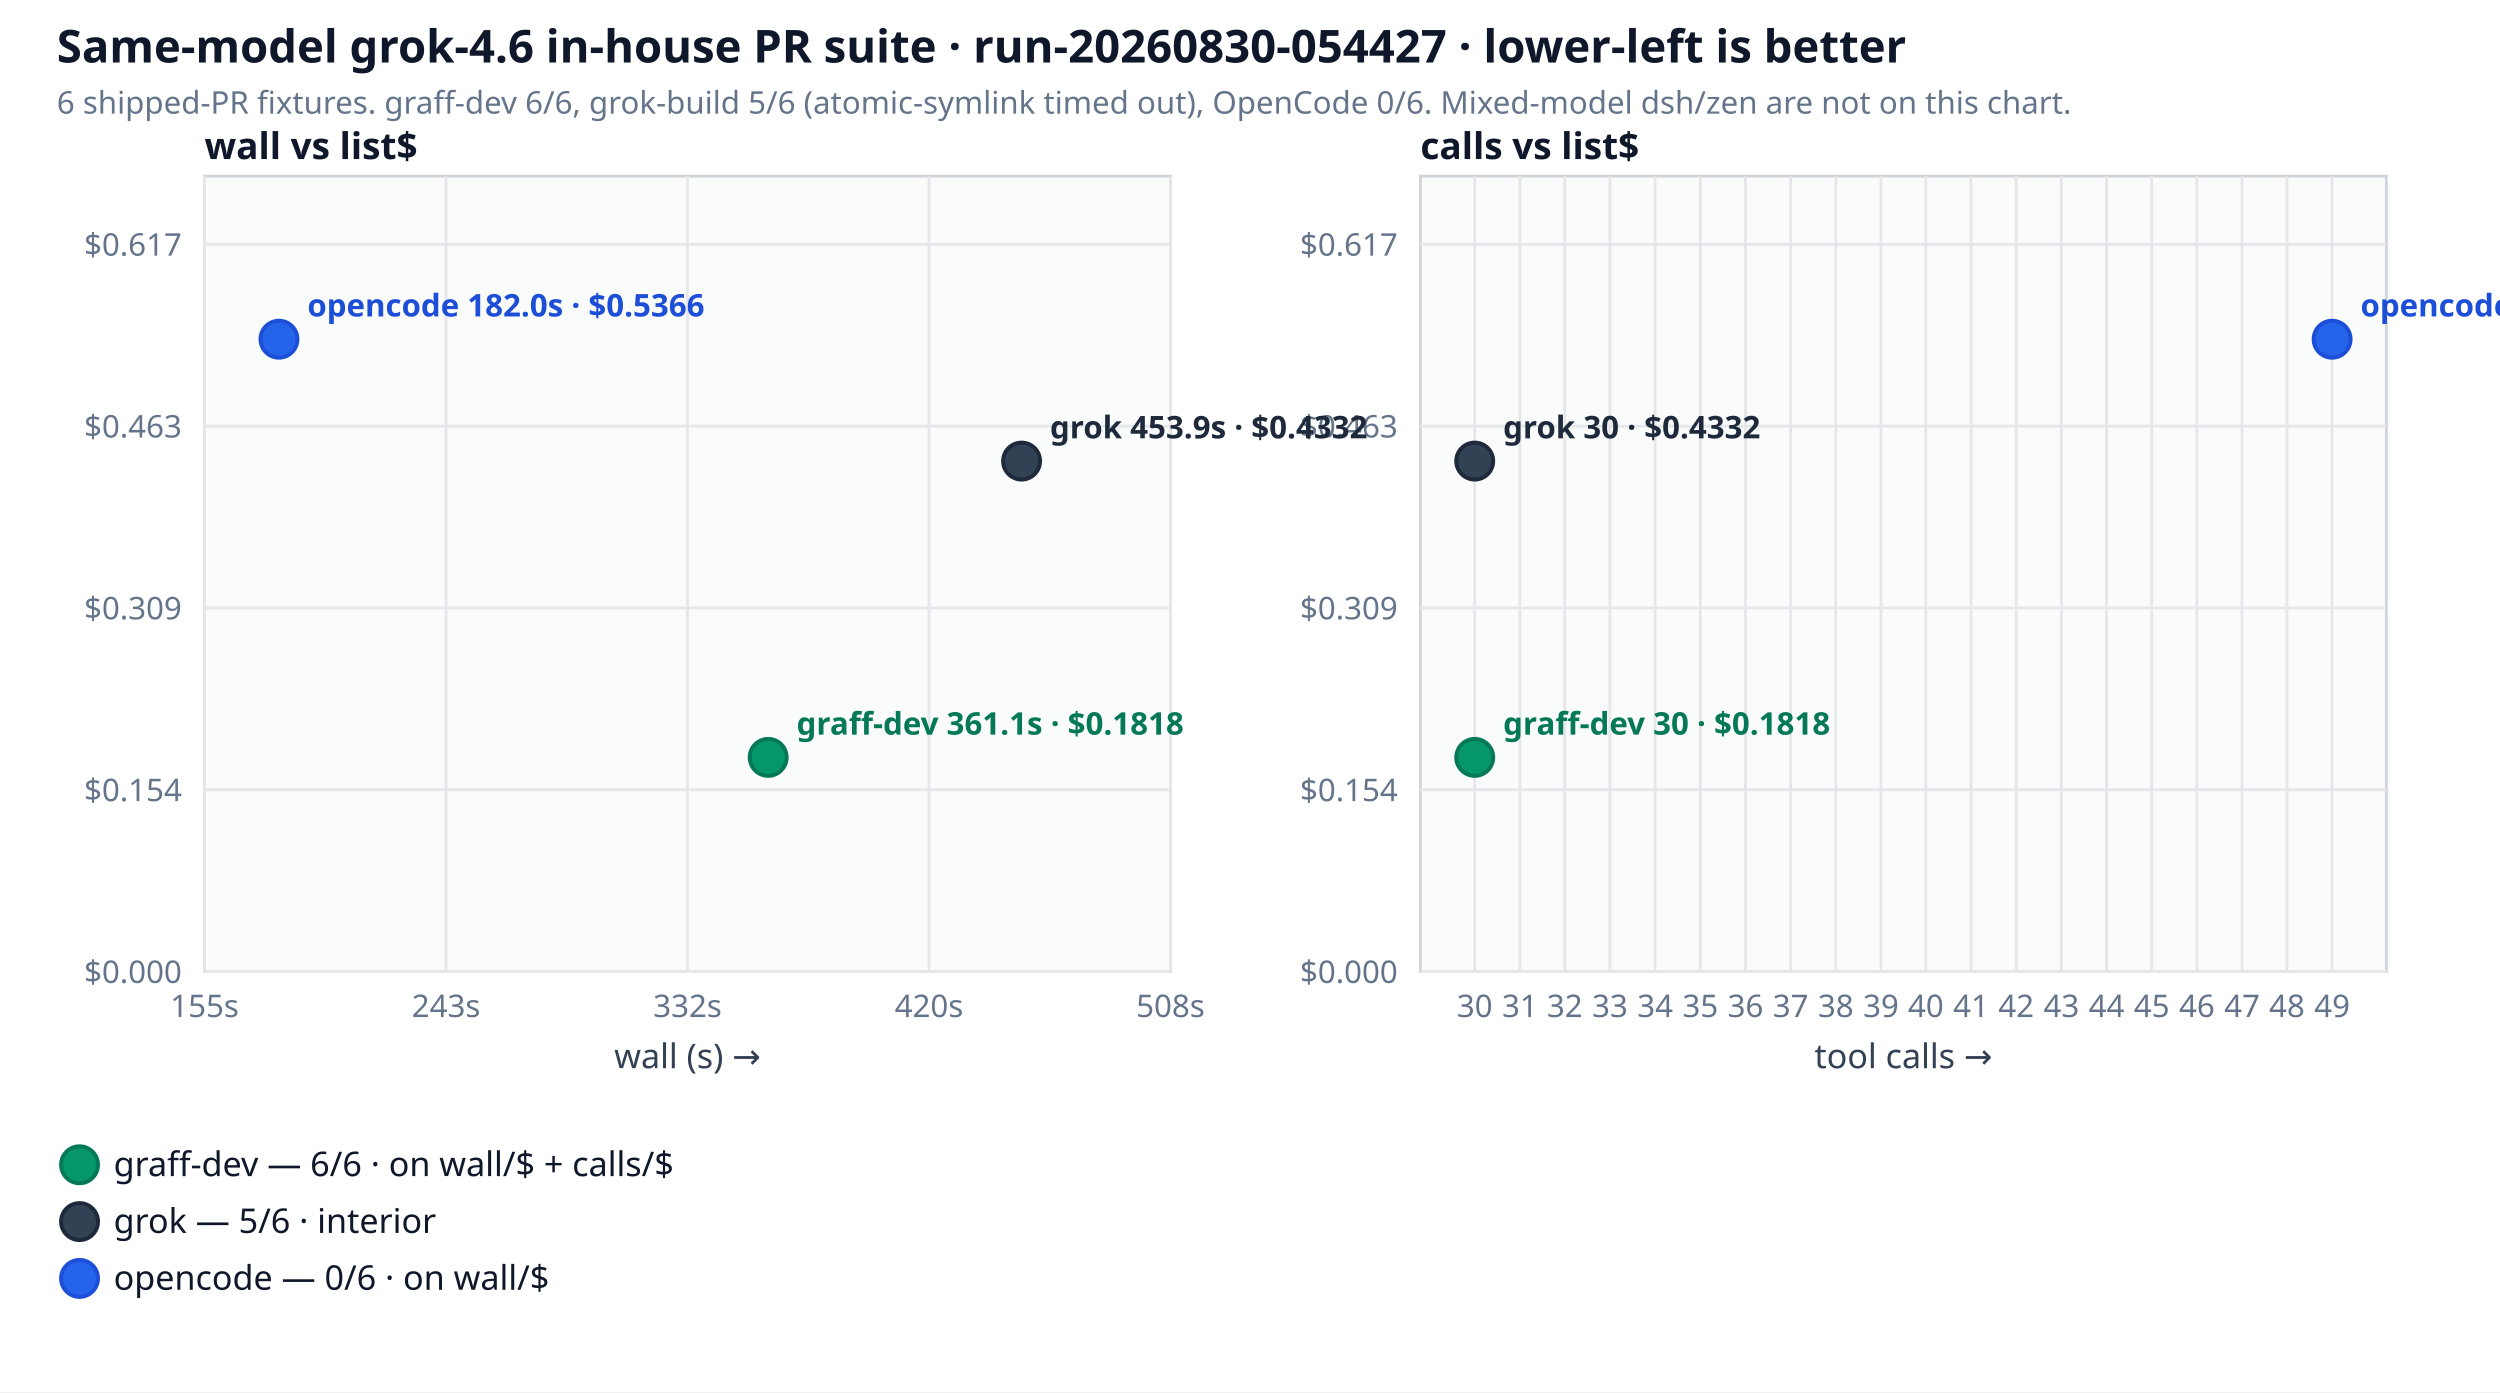
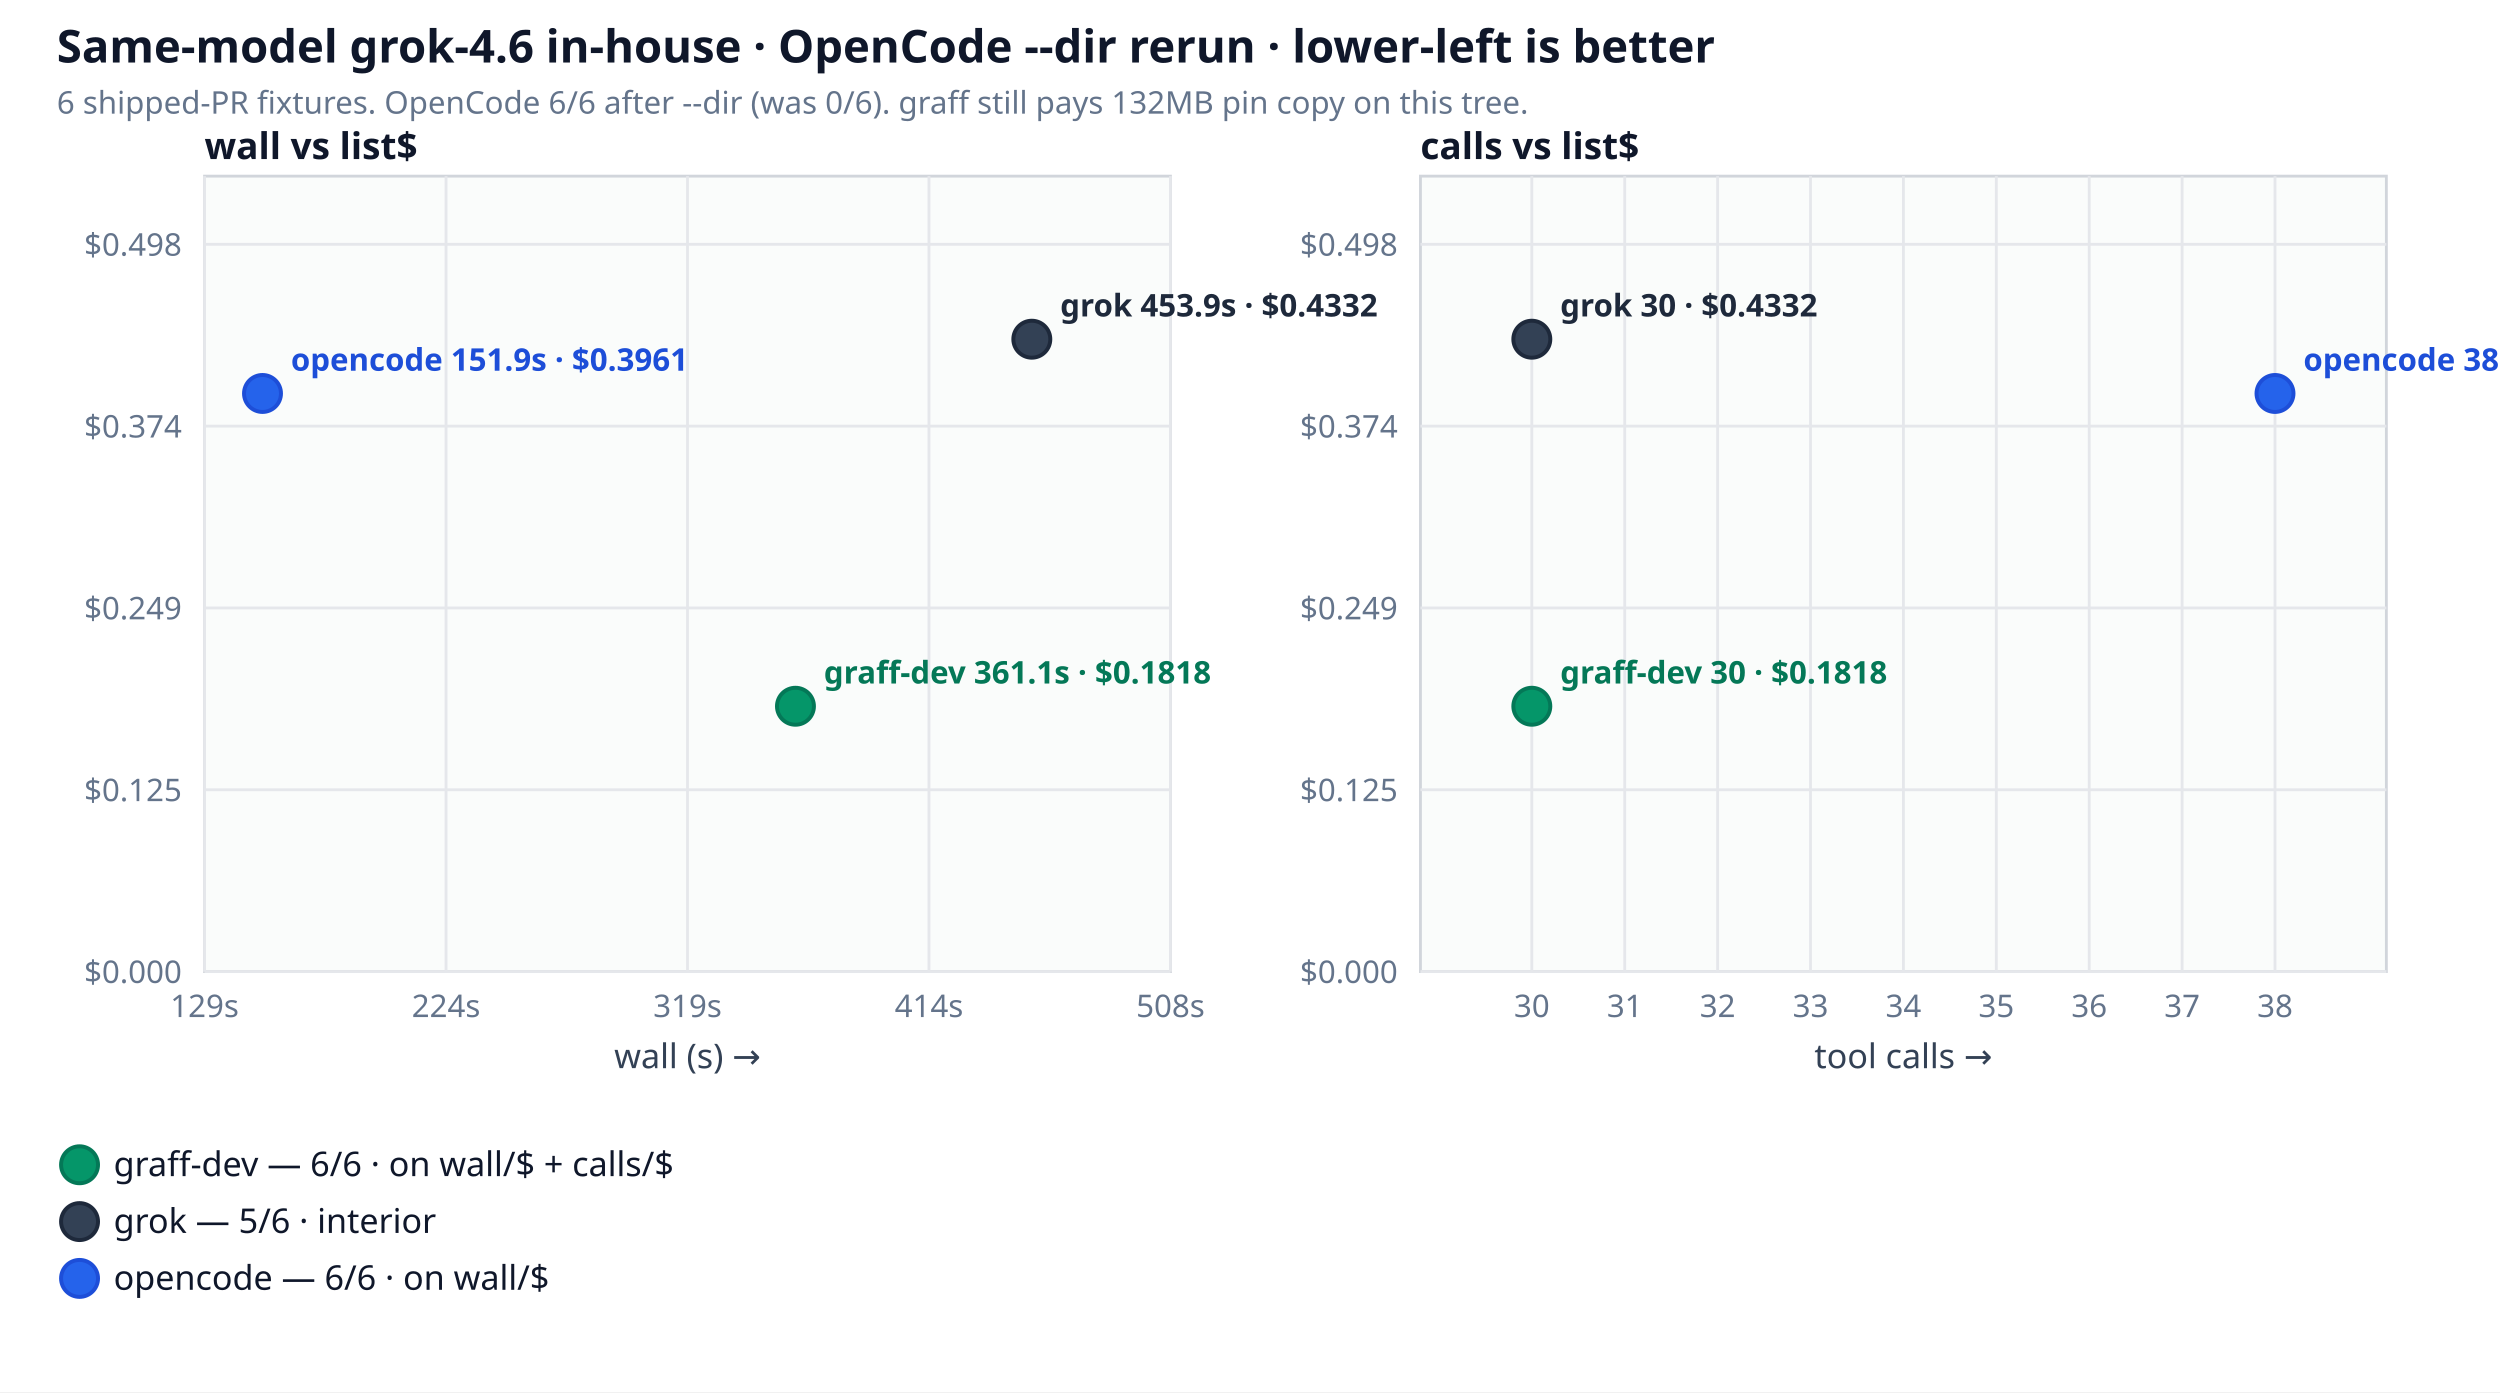
<svg xmlns="http://www.w3.org/2000/svg" viewBox="0 0 880 490" width="880" height="490" role="img">
  <rect width="880" height="490" fill="#ffffff" />
-   <text x="20" y="22" font-size="16" font-weight="700" fill="#0f172a" font-family="ui-sans-serif, system-ui, sans-serif">Same-model grok-4.6 in-house PR suite · run-20260830-054427 · lower-left is better</text>
-   <text x="20" y="40" font-size="11" fill="#64748b" font-family="ui-sans-serif, system-ui, sans-serif">6 shipped-PR fixtures. graff-dev 6/6, grok-build 5/6 (atomic-symlink timed out), OpenCode 0/6. Mixed-model dsh/zen are not on this chart.</text>
+   <text x="20" y="22" font-size="16" font-weight="700" fill="#0f172a" font-family="ui-sans-serif, system-ui, sans-serif">Same-model grok-4.6 in-house · OpenCode --dir rerun · lower-left is better</text>
+   <text x="20" y="40" font-size="11" fill="#64748b" font-family="ui-sans-serif, system-ui, sans-serif">6 shipped-PR fixtures. OpenCode 6/6 after --dir (was 0/6). graff still pays 132MB pin copy on this tree.</text>
  <rect x="72" y="62" width="340" height="280" fill="#fafcfb" stroke="#d1d5db" />
  <rect x="500" y="62" width="340" height="280" fill="#fafcfb" stroke="#d1d5db" />
  <text x="72" y="56" font-size="13" font-weight="600" fill="#0f172a" font-family="ui-sans-serif, system-ui, sans-serif">wall vs list$</text>
  <text x="500" y="56" font-size="13" font-weight="600" fill="#0f172a" font-family="ui-sans-serif, system-ui, sans-serif">calls vs list$</text>
  <text x="242" y="376" text-anchor="middle" font-size="12" fill="#334155" font-family="ui-sans-serif, system-ui, sans-serif">wall (s) →</text>
  <text x="670" y="376" text-anchor="middle" font-size="12" fill="#334155" font-family="ui-sans-serif, system-ui, sans-serif">tool calls →</text>
  <line x1="72" y1="342.0" x2="412" y2="342.0" stroke="#e5e7eb" />
  <line x1="500" y1="342.0" x2="840" y2="342.0" stroke="#e5e7eb" />
  <text x="64" y="346.0" text-anchor="end" font-size="11" fill="#64748b" font-family="ui-sans-serif, system-ui, sans-serif">$0.000</text>
  <text x="492" y="346.0" text-anchor="end" font-size="11" fill="#64748b" font-family="ui-sans-serif, system-ui, sans-serif">$0.000</text>
  <line x1="72" y1="278.0" x2="412" y2="278.0" stroke="#e5e7eb" />
  <line x1="500" y1="278.0" x2="840" y2="278.0" stroke="#e5e7eb" />
-   <text x="64" y="282.0" text-anchor="end" font-size="11" fill="#64748b" font-family="ui-sans-serif, system-ui, sans-serif">$0.154</text>
-   <text x="492" y="282.0" text-anchor="end" font-size="11" fill="#64748b" font-family="ui-sans-serif, system-ui, sans-serif">$0.154</text>
+   <text x="64" y="282.0" text-anchor="end" font-size="11" fill="#64748b" font-family="ui-sans-serif, system-ui, sans-serif">$0.125</text>
+   <text x="492" y="282.0" text-anchor="end" font-size="11" fill="#64748b" font-family="ui-sans-serif, system-ui, sans-serif">$0.125</text>
  <line x1="72" y1="214.0" x2="412" y2="214.0" stroke="#e5e7eb" />
  <line x1="500" y1="214.0" x2="840" y2="214.0" stroke="#e5e7eb" />
-   <text x="64" y="218.0" text-anchor="end" font-size="11" fill="#64748b" font-family="ui-sans-serif, system-ui, sans-serif">$0.309</text>
-   <text x="492" y="218.0" text-anchor="end" font-size="11" fill="#64748b" font-family="ui-sans-serif, system-ui, sans-serif">$0.309</text>
+   <text x="64" y="218.0" text-anchor="end" font-size="11" fill="#64748b" font-family="ui-sans-serif, system-ui, sans-serif">$0.249</text>
+   <text x="492" y="218.0" text-anchor="end" font-size="11" fill="#64748b" font-family="ui-sans-serif, system-ui, sans-serif">$0.249</text>
  <line x1="72" y1="150.0" x2="412" y2="150.0" stroke="#e5e7eb" />
  <line x1="500" y1="150.0" x2="840" y2="150.0" stroke="#e5e7eb" />
-   <text x="64" y="154.0" text-anchor="end" font-size="11" fill="#64748b" font-family="ui-sans-serif, system-ui, sans-serif">$0.463</text>
-   <text x="492" y="154.0" text-anchor="end" font-size="11" fill="#64748b" font-family="ui-sans-serif, system-ui, sans-serif">$0.463</text>
+   <text x="64" y="154.0" text-anchor="end" font-size="11" fill="#64748b" font-family="ui-sans-serif, system-ui, sans-serif">$0.374</text>
+   <text x="492" y="154.0" text-anchor="end" font-size="11" fill="#64748b" font-family="ui-sans-serif, system-ui, sans-serif">$0.374</text>
  <line x1="72" y1="86.0" x2="412" y2="86.0" stroke="#e5e7eb" />
  <line x1="500" y1="86.0" x2="840" y2="86.0" stroke="#e5e7eb" />
-   <text x="64" y="90.0" text-anchor="end" font-size="11" fill="#64748b" font-family="ui-sans-serif, system-ui, sans-serif">$0.617</text>
-   <text x="492" y="90.0" text-anchor="end" font-size="11" fill="#64748b" font-family="ui-sans-serif, system-ui, sans-serif">$0.617</text>
+   <text x="64" y="90.0" text-anchor="end" font-size="11" fill="#64748b" font-family="ui-sans-serif, system-ui, sans-serif">$0.498</text>
+   <text x="492" y="90.0" text-anchor="end" font-size="11" fill="#64748b" font-family="ui-sans-serif, system-ui, sans-serif">$0.498</text>
  <line x1="72.0" y1="62" x2="72.0" y2="342" stroke="#e5e7eb" />
-   <text x="72.0" y="358" text-anchor="middle" font-size="11" fill="#64748b" font-family="ui-sans-serif, system-ui, sans-serif">155s</text>
+   <text x="72.0" y="358" text-anchor="middle" font-size="11" fill="#64748b" font-family="ui-sans-serif, system-ui, sans-serif">129s</text>
  <line x1="157.0" y1="62" x2="157.0" y2="342" stroke="#e5e7eb" />
-   <text x="157.0" y="358" text-anchor="middle" font-size="11" fill="#64748b" font-family="ui-sans-serif, system-ui, sans-serif">243s</text>
+   <text x="157.0" y="358" text-anchor="middle" font-size="11" fill="#64748b" font-family="ui-sans-serif, system-ui, sans-serif">224s</text>
  <line x1="242.0" y1="62" x2="242.0" y2="342" stroke="#e5e7eb" />
-   <text x="242.0" y="358" text-anchor="middle" font-size="11" fill="#64748b" font-family="ui-sans-serif, system-ui, sans-serif">332s</text>
+   <text x="242.0" y="358" text-anchor="middle" font-size="11" fill="#64748b" font-family="ui-sans-serif, system-ui, sans-serif">319s</text>
  <line x1="327.0" y1="62" x2="327.0" y2="342" stroke="#e5e7eb" />
-   <text x="327.0" y="358" text-anchor="middle" font-size="11" fill="#64748b" font-family="ui-sans-serif, system-ui, sans-serif">420s</text>
+   <text x="327.0" y="358" text-anchor="middle" font-size="11" fill="#64748b" font-family="ui-sans-serif, system-ui, sans-serif">414s</text>
  <line x1="412.0" y1="62" x2="412.0" y2="342" stroke="#e5e7eb" />
  <text x="412.0" y="358" text-anchor="middle" font-size="11" fill="#64748b" font-family="ui-sans-serif, system-ui, sans-serif">508s</text>
-   <line x1="519.1" y1="62" x2="519.1" y2="342" stroke="#e5e7eb" />
-   <text x="519.1" y="358" text-anchor="middle" font-size="11" fill="#64748b" font-family="ui-sans-serif, system-ui, sans-serif">30</text>
-   <line x1="535.0" y1="62" x2="535.0" y2="342" stroke="#e5e7eb" />
-   <text x="535.0" y="358" text-anchor="middle" font-size="11" fill="#64748b" font-family="ui-sans-serif, system-ui, sans-serif">31</text>
-   <line x1="550.8" y1="62" x2="550.8" y2="342" stroke="#e5e7eb" />
-   <text x="550.8" y="358" text-anchor="middle" font-size="11" fill="#64748b" font-family="ui-sans-serif, system-ui, sans-serif">32</text>
-   <line x1="566.7" y1="62" x2="566.7" y2="342" stroke="#e5e7eb" />
-   <text x="566.7" y="358" text-anchor="middle" font-size="11" fill="#64748b" font-family="ui-sans-serif, system-ui, sans-serif">33</text>
-   <line x1="582.6" y1="62" x2="582.6" y2="342" stroke="#e5e7eb" />
-   <text x="582.6" y="358" text-anchor="middle" font-size="11" fill="#64748b" font-family="ui-sans-serif, system-ui, sans-serif">34</text>
-   <line x1="598.5" y1="62" x2="598.5" y2="342" stroke="#e5e7eb" />
-   <text x="598.5" y="358" text-anchor="middle" font-size="11" fill="#64748b" font-family="ui-sans-serif, system-ui, sans-serif">35</text>
-   <line x1="614.4" y1="62" x2="614.4" y2="342" stroke="#e5e7eb" />
-   <text x="614.4" y="358" text-anchor="middle" font-size="11" fill="#64748b" font-family="ui-sans-serif, system-ui, sans-serif">36</text>
-   <line x1="630.3" y1="62" x2="630.3" y2="342" stroke="#e5e7eb" />
-   <text x="630.3" y="358" text-anchor="middle" font-size="11" fill="#64748b" font-family="ui-sans-serif, system-ui, sans-serif">37</text>
-   <line x1="646.2" y1="62" x2="646.2" y2="342" stroke="#e5e7eb" />
-   <text x="646.2" y="358" text-anchor="middle" font-size="11" fill="#64748b" font-family="ui-sans-serif, system-ui, sans-serif">38</text>
-   <line x1="662.1" y1="62" x2="662.1" y2="342" stroke="#e5e7eb" />
-   <text x="662.1" y="358" text-anchor="middle" font-size="11" fill="#64748b" font-family="ui-sans-serif, system-ui, sans-serif">39</text>
-   <line x1="677.9" y1="62" x2="677.9" y2="342" stroke="#e5e7eb" />
-   <text x="677.9" y="358" text-anchor="middle" font-size="11" fill="#64748b" font-family="ui-sans-serif, system-ui, sans-serif">40</text>
-   <line x1="693.8" y1="62" x2="693.8" y2="342" stroke="#e5e7eb" />
-   <text x="693.8" y="358" text-anchor="middle" font-size="11" fill="#64748b" font-family="ui-sans-serif, system-ui, sans-serif">41</text>
-   <line x1="709.7" y1="62" x2="709.7" y2="342" stroke="#e5e7eb" />
-   <text x="709.7" y="358" text-anchor="middle" font-size="11" fill="#64748b" font-family="ui-sans-serif, system-ui, sans-serif">42</text>
-   <line x1="725.6" y1="62" x2="725.6" y2="342" stroke="#e5e7eb" />
-   <text x="725.6" y="358" text-anchor="middle" font-size="11" fill="#64748b" font-family="ui-sans-serif, system-ui, sans-serif">43</text>
-   <line x1="741.5" y1="62" x2="741.5" y2="342" stroke="#e5e7eb" />
-   <text x="741.5" y="358" text-anchor="middle" font-size="11" fill="#64748b" font-family="ui-sans-serif, system-ui, sans-serif">44</text>
-   <line x1="757.4" y1="62" x2="757.4" y2="342" stroke="#e5e7eb" />
-   <text x="757.4" y="358" text-anchor="middle" font-size="11" fill="#64748b" font-family="ui-sans-serif, system-ui, sans-serif">45</text>
-   <line x1="773.3" y1="62" x2="773.3" y2="342" stroke="#e5e7eb" />
-   <text x="773.3" y="358" text-anchor="middle" font-size="11" fill="#64748b" font-family="ui-sans-serif, system-ui, sans-serif">46</text>
-   <line x1="789.2" y1="62" x2="789.2" y2="342" stroke="#e5e7eb" />
-   <text x="789.2" y="358" text-anchor="middle" font-size="11" fill="#64748b" font-family="ui-sans-serif, system-ui, sans-serif">47</text>
-   <line x1="805.0" y1="62" x2="805.0" y2="342" stroke="#e5e7eb" />
-   <text x="805.0" y="358" text-anchor="middle" font-size="11" fill="#64748b" font-family="ui-sans-serif, system-ui, sans-serif">48</text>
-   <line x1="820.9" y1="62" x2="820.9" y2="342" stroke="#e5e7eb" />
-   <text x="820.9" y="358" text-anchor="middle" font-size="11" fill="#64748b" font-family="ui-sans-serif, system-ui, sans-serif">49</text>
-   <circle cx="270.4" cy="266.6" r="6.5" fill="#059669" stroke="#047857" stroke-width="1.4" />
-   <text x="280.4" y="258.6" font-size="11" font-weight="600" fill="#047857" font-family="ui-sans-serif, system-ui, sans-serif">graff-dev  361.1s · $0.1818</text>
-   <circle cx="519.1" cy="266.6" r="6.5" fill="#059669" stroke="#047857" stroke-width="1.4" />
-   <text x="529.1" y="258.6" font-size="11" font-weight="600" fill="#047857" font-family="ui-sans-serif, system-ui, sans-serif">graff-dev  30 · $0.1818</text>
+   <line x1="539.2" y1="62" x2="539.2" y2="342" stroke="#e5e7eb" />
+   <text x="539.2" y="358" text-anchor="middle" font-size="11" fill="#64748b" font-family="ui-sans-serif, system-ui, sans-serif">30</text>
+   <line x1="571.9" y1="62" x2="571.9" y2="342" stroke="#e5e7eb" />
+   <text x="571.9" y="358" text-anchor="middle" font-size="11" fill="#64748b" font-family="ui-sans-serif, system-ui, sans-serif">31</text>
+   <line x1="604.6" y1="62" x2="604.6" y2="342" stroke="#e5e7eb" />
+   <text x="604.6" y="358" text-anchor="middle" font-size="11" fill="#64748b" font-family="ui-sans-serif, system-ui, sans-serif">32</text>
+   <line x1="637.3" y1="62" x2="637.3" y2="342" stroke="#e5e7eb" />
+   <text x="637.3" y="358" text-anchor="middle" font-size="11" fill="#64748b" font-family="ui-sans-serif, system-ui, sans-serif">33</text>
+   <line x1="670.0" y1="62" x2="670.0" y2="342" stroke="#e5e7eb" />
+   <text x="670.0" y="358" text-anchor="middle" font-size="11" fill="#64748b" font-family="ui-sans-serif, system-ui, sans-serif">34</text>
+   <line x1="702.7" y1="62" x2="702.7" y2="342" stroke="#e5e7eb" />
+   <text x="702.7" y="358" text-anchor="middle" font-size="11" fill="#64748b" font-family="ui-sans-serif, system-ui, sans-serif">35</text>
+   <line x1="735.4" y1="62" x2="735.4" y2="342" stroke="#e5e7eb" />
+   <text x="735.4" y="358" text-anchor="middle" font-size="11" fill="#64748b" font-family="ui-sans-serif, system-ui, sans-serif">36</text>
+   <line x1="768.1" y1="62" x2="768.1" y2="342" stroke="#e5e7eb" />
+   <text x="768.1" y="358" text-anchor="middle" font-size="11" fill="#64748b" font-family="ui-sans-serif, system-ui, sans-serif">37</text>
+   <line x1="800.8" y1="62" x2="800.8" y2="342" stroke="#e5e7eb" />
+   <text x="800.8" y="358" text-anchor="middle" font-size="11" fill="#64748b" font-family="ui-sans-serif, system-ui, sans-serif">38</text>
+   <circle cx="280.0" cy="248.6" r="6.5" fill="#059669" stroke="#047857" stroke-width="1.4" />
+   <text x="290.0" y="240.6" font-size="11" font-weight="600" fill="#047857" font-family="ui-sans-serif, system-ui, sans-serif">graff-dev  361.1s · $0.1818</text>
+   <circle cx="539.2" cy="248.6" r="6.5" fill="#059669" stroke="#047857" stroke-width="1.4" />
+   <text x="549.2" y="240.6" font-size="11" font-weight="600" fill="#047857" font-family="ui-sans-serif, system-ui, sans-serif">graff-dev  30 · $0.1818</text>
  <circle cx="28" cy="410" r="6.5" fill="#059669" stroke="#047857" stroke-width="1.4" />
  <text x="40" y="414" font-size="12" fill="#0f172a" font-family="ui-sans-serif, system-ui, sans-serif">graff-dev — 6/6 · on wall/$ + calls/$</text>
-   <circle cx="359.6" cy="162.3" r="6.5" fill="#334155" stroke="#1e293b" stroke-width="1.4" />
-   <text x="369.6" y="154.3" font-size="11" font-weight="600" fill="#1e293b" font-family="ui-sans-serif, system-ui, sans-serif">grok  453.9s · $0.4332</text>
-   <circle cx="519.1" cy="162.3" r="6.5" fill="#334155" stroke="#1e293b" stroke-width="1.4" />
-   <text x="529.1" y="154.3" font-size="11" font-weight="600" fill="#1e293b" font-family="ui-sans-serif, system-ui, sans-serif">grok  30 · $0.4332</text>
+   <circle cx="363.2" cy="119.4" r="6.5" fill="#334155" stroke="#1e293b" stroke-width="1.4" />
+   <text x="373.2" y="111.4" font-size="11" font-weight="600" fill="#1e293b" font-family="ui-sans-serif, system-ui, sans-serif">grok  453.9s · $0.4332</text>
+   <circle cx="539.2" cy="119.4" r="6.5" fill="#334155" stroke="#1e293b" stroke-width="1.4" />
+   <text x="549.2" y="111.4" font-size="11" font-weight="600" fill="#1e293b" font-family="ui-sans-serif, system-ui, sans-serif">grok  30 · $0.4332</text>
  <circle cx="28" cy="430" r="6.5" fill="#334155" stroke="#1e293b" stroke-width="1.4" />
  <text x="40" y="434" font-size="12" fill="#0f172a" font-family="ui-sans-serif, system-ui, sans-serif">grok — 5/6 · interior</text>
-   <circle cx="98.2" cy="119.4" r="6.5" fill="#2563eb" stroke="#1d4ed8" stroke-width="1.4" />
-   <text x="108.2" y="111.4" font-size="11" font-weight="600" fill="#1d4ed8" font-family="ui-sans-serif, system-ui, sans-serif">opencode  182.0s · $0.5366</text>
-   <circle cx="820.9" cy="119.4" r="6.5" fill="#2563eb" stroke="#1d4ed8" stroke-width="1.4" />
-   <text x="830.9" y="111.4" font-size="11" font-weight="600" fill="#1d4ed8" font-family="ui-sans-serif, system-ui, sans-serif">opencode  49 · $0.5366</text>
+   <circle cx="92.4" cy="138.5" r="6.5" fill="#2563eb" stroke="#1d4ed8" stroke-width="1.4" />
+   <text x="102.4" y="130.5" font-size="11" font-weight="600" fill="#1d4ed8" font-family="ui-sans-serif, system-ui, sans-serif">opencode  151.9s · $0.3961</text>
+   <circle cx="800.8" cy="138.5" r="6.5" fill="#2563eb" stroke="#1d4ed8" stroke-width="1.4" />
+   <text x="810.8" y="130.5" font-size="11" font-weight="600" fill="#1d4ed8" font-family="ui-sans-serif, system-ui, sans-serif">opencode  38 · $0.3961</text>
  <circle cx="28" cy="450" r="6.5" fill="#2563eb" stroke="#1d4ed8" stroke-width="1.4" />
-   <text x="40" y="454" font-size="12" fill="#0f172a" font-family="ui-sans-serif, system-ui, sans-serif">opencode — 0/6 · on wall/$</text>
+   <text x="40" y="454" font-size="12" fill="#0f172a" font-family="ui-sans-serif, system-ui, sans-serif">opencode — 6/6 · on wall/$</text>
</svg>
